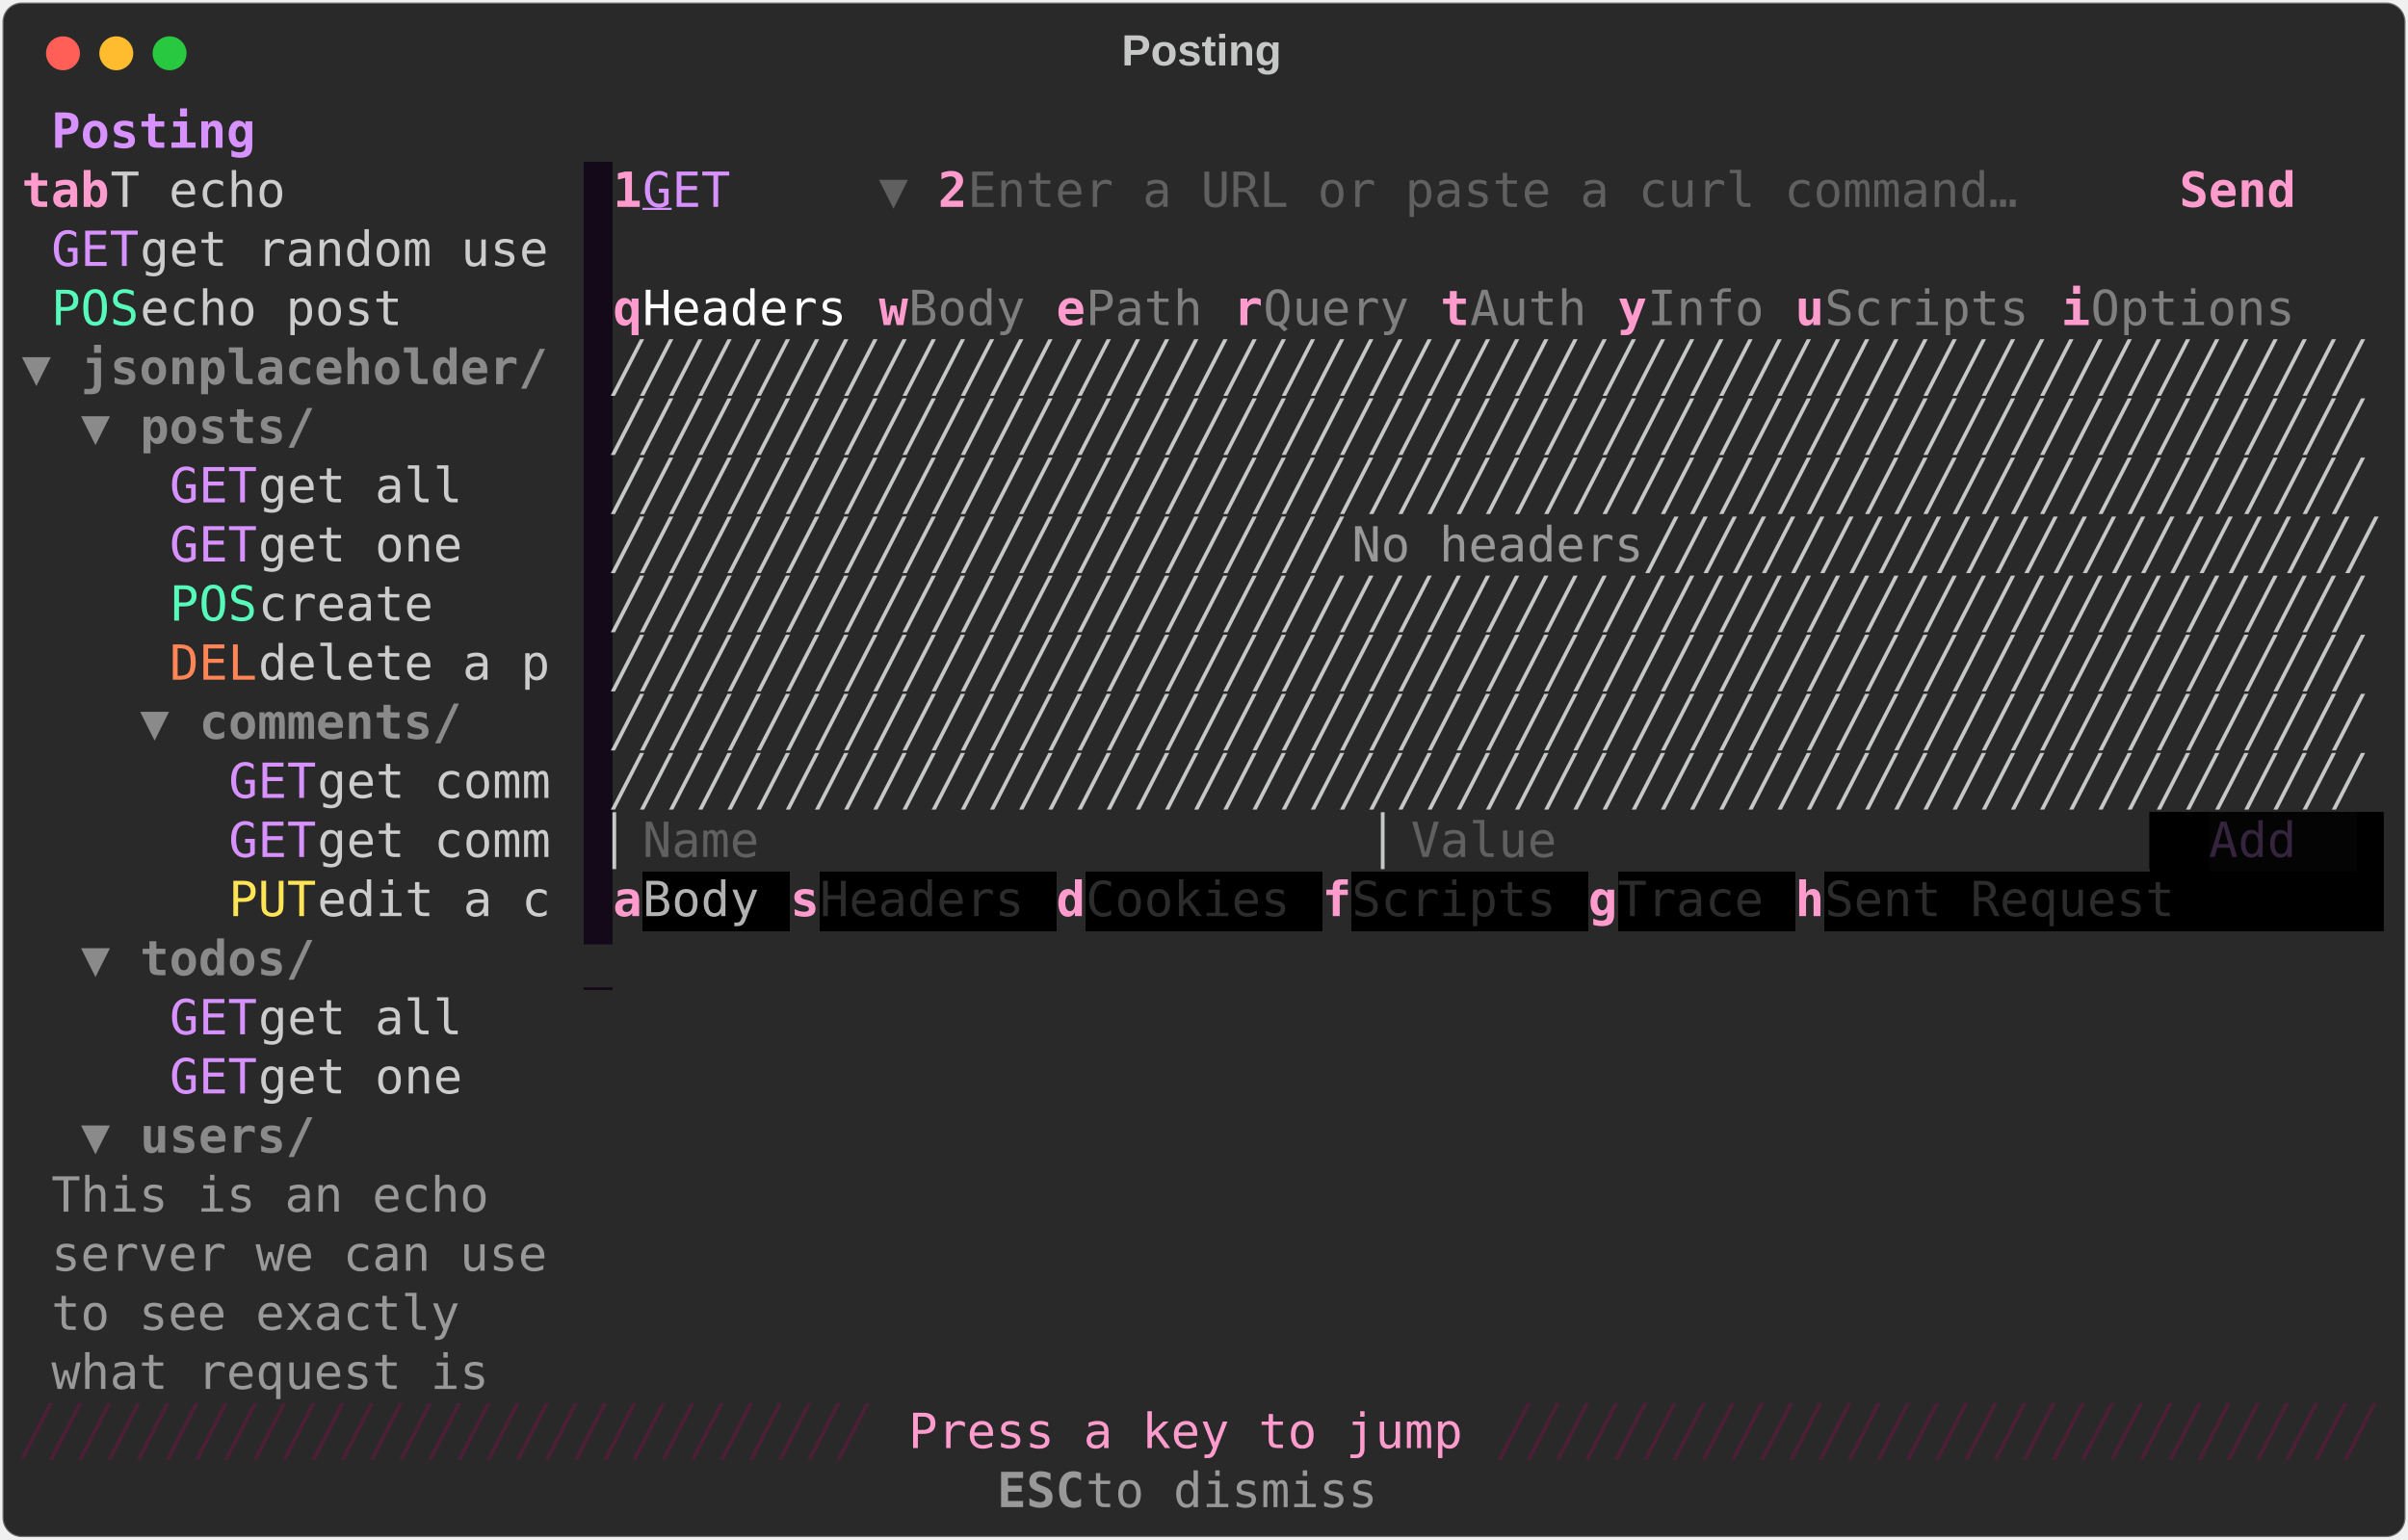
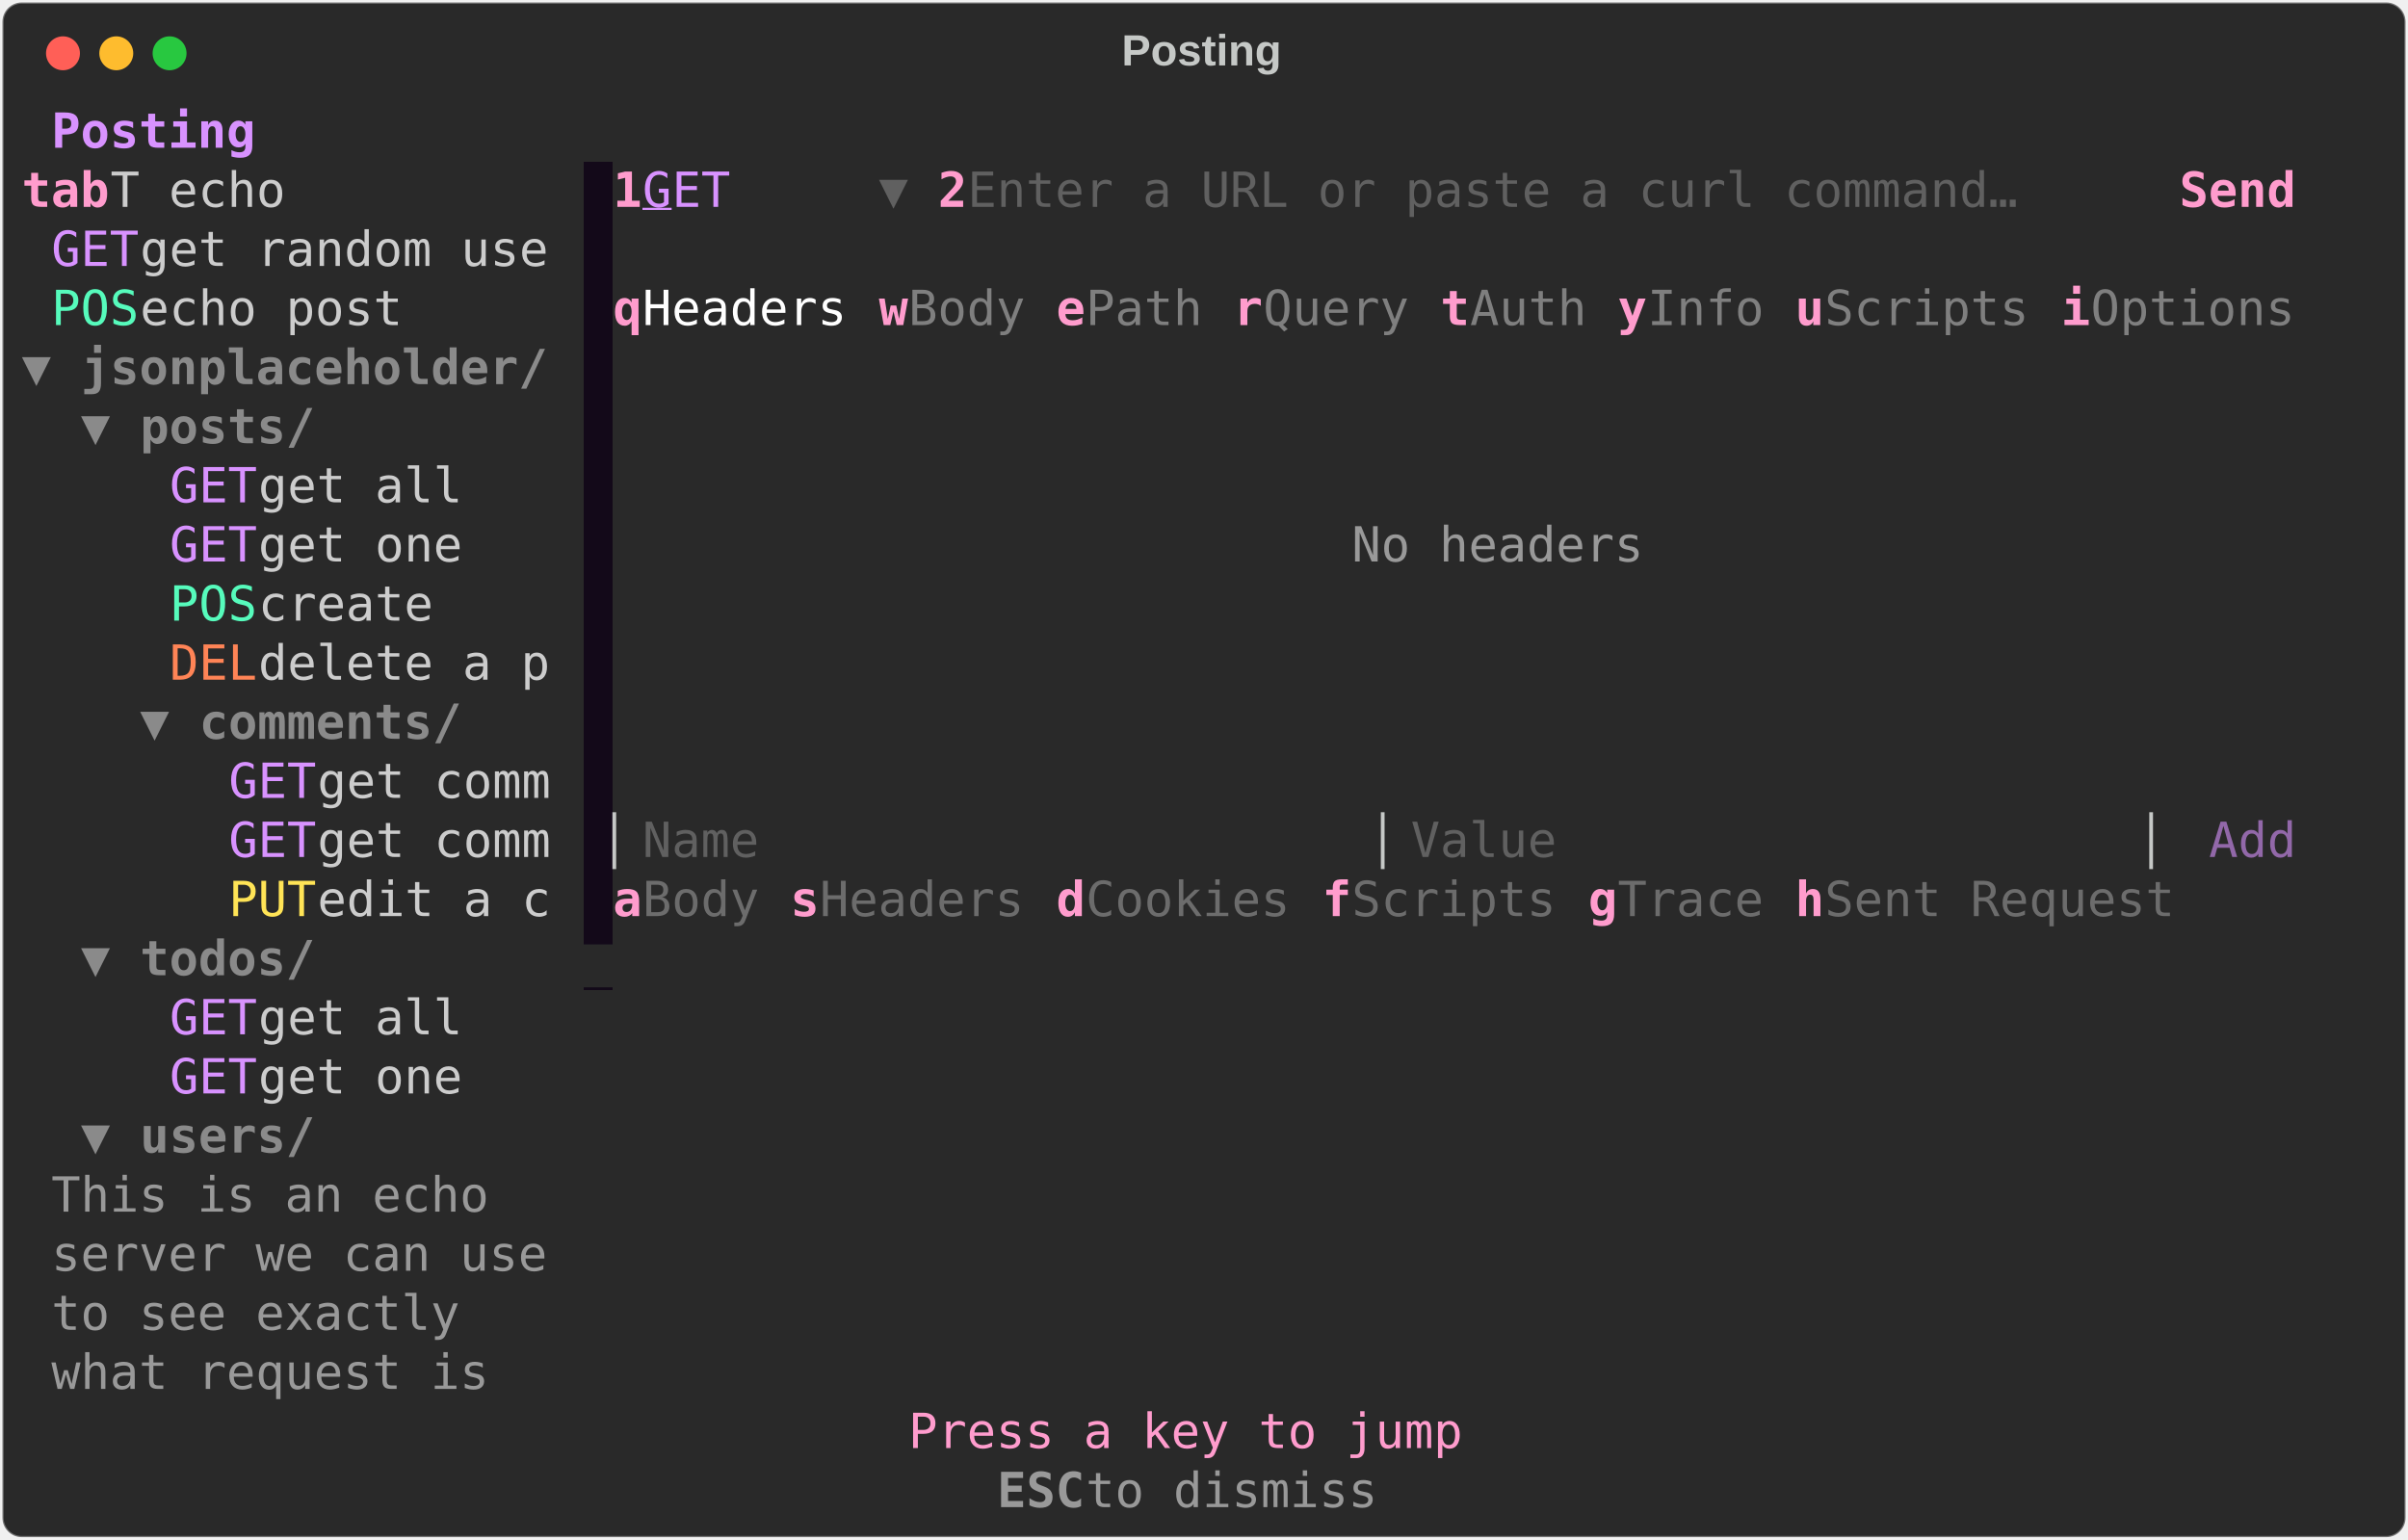
<svg xmlns="http://www.w3.org/2000/svg" class="rich-terminal" viewBox="0 0 994 635.6">
  <style>

    @font-face {
        font-family: "Fira Code";
        src: local("FiraCode-Regular"),
                url("https://cdnjs.cloudflare.com/ajax/libs/firacode/6.2.0/woff2/FiraCode-Regular.woff2") format("woff2"),
                url("https://cdnjs.cloudflare.com/ajax/libs/firacode/6.2.0/woff/FiraCode-Regular.woff") format("woff");
        font-style: normal;
        font-weight: 400;
    }
    @font-face {
        font-family: "Fira Code";
        src: local("FiraCode-Bold"),
                url("https://cdnjs.cloudflare.com/ajax/libs/firacode/6.2.0/woff2/FiraCode-Bold.woff2") format("woff2"),
                url("https://cdnjs.cloudflare.com/ajax/libs/firacode/6.2.0/woff/FiraCode-Bold.woff") format("woff");
        font-style: bold;
        font-weight: 700;
    }

    .terminal-matrix {
        font-family: Fira Code, monospace;
        font-size: 20px;
        line-height: 24.4px;
        font-variant-east-asian: full-width;
    }

    .terminal-title {
        font-size: 18px;
        font-weight: bold;
        font-family: arial;
    }

    .terminal-r1 { fill: #ffffff }
.terminal-r2 { fill: #d892ff;font-weight: bold }
.terminal-r3 { fill: #c5c8c6 }
.terminal-r4 { fill: #ff9ccd;font-weight: bold }
.terminal-r5 { fill: #cccccc }
.terminal-r6 { fill: #292929 }
.terminal-r7 { fill: #d892ff;text-decoration: underline; }
.terminal-r8 { fill: #d892ff }
.terminal-r9 { fill: #606060 }
.terminal-r10 { fill: #999999 }
.terminal-r11 { fill: #56fbbc }
.terminal-r12 { fill: #7f7f7f }
.terminal-r13 { fill: #8a8a8a }
.terminal-r14 { fill: #8a8a8a;font-weight: bold }
.terminal-r15 { fill: #ff8456 }
- .terminal-r16 { fill: #000000 }
- .terminal-r17 { fill: #35243e }
- .terminal-r18 { fill: #ffe456 }
- .terminal-r19 { fill: #b2b2b2 }
- .terminal-r20 { fill: #2c2c2c }
- .terminal-r21 { fill: #4c1f36 }
- .terminal-r22 { fill: #ff9ccd }
- .terminal-r23 { fill: #999999;font-weight: bold }
+ .terminal-r16 { fill: #9268a9 }
+ .terminal-r17 { fill: #ffe456 }
+ .terminal-r18 { fill: #6c6c6c }
+ .terminal-r19 { fill: #ff9ccd }
+ .terminal-r20 { fill: #999999;font-weight: bold }
    </style>
  <defs>
    <clipPath id="terminal-clip-terminal">
      <rect x="0" y="0" width="975.0" height="584.6" />
    </clipPath>
    <clipPath id="terminal-line-0">
      <rect x="0" y="1.5" width="976" height="24.65" />
    </clipPath>
    <clipPath id="terminal-line-1">
      <rect x="0" y="25.9" width="976" height="24.65" />
    </clipPath>
    <clipPath id="terminal-line-2">
      <rect x="0" y="50.3" width="976" height="24.65" />
    </clipPath>
    <clipPath id="terminal-line-3">
      <rect x="0" y="74.7" width="976" height="24.65" />
    </clipPath>
    <clipPath id="terminal-line-4">
      <rect x="0" y="99.1" width="976" height="24.65" />
    </clipPath>
    <clipPath id="terminal-line-5">
      <rect x="0" y="123.5" width="976" height="24.65" />
    </clipPath>
    <clipPath id="terminal-line-6">
      <rect x="0" y="147.9" width="976" height="24.65" />
    </clipPath>
    <clipPath id="terminal-line-7">
      <rect x="0" y="172.3" width="976" height="24.65" />
    </clipPath>
    <clipPath id="terminal-line-8">
      <rect x="0" y="196.7" width="976" height="24.65" />
    </clipPath>
    <clipPath id="terminal-line-9">
      <rect x="0" y="221.1" width="976" height="24.65" />
    </clipPath>
    <clipPath id="terminal-line-10">
      <rect x="0" y="245.5" width="976" height="24.65" />
    </clipPath>
    <clipPath id="terminal-line-11">
      <rect x="0" y="269.9" width="976" height="24.65" />
    </clipPath>
    <clipPath id="terminal-line-12">
      <rect x="0" y="294.3" width="976" height="24.65" />
    </clipPath>
    <clipPath id="terminal-line-13">
      <rect x="0" y="318.7" width="976" height="24.65" />
    </clipPath>
    <clipPath id="terminal-line-14">
      <rect x="0" y="343.1" width="976" height="24.65" />
    </clipPath>
    <clipPath id="terminal-line-15">
      <rect x="0" y="367.5" width="976" height="24.65" />
    </clipPath>
    <clipPath id="terminal-line-16">
      <rect x="0" y="391.9" width="976" height="24.65" />
    </clipPath>
    <clipPath id="terminal-line-17">
      <rect x="0" y="416.3" width="976" height="24.65" />
    </clipPath>
    <clipPath id="terminal-line-18">
      <rect x="0" y="440.7" width="976" height="24.65" />
    </clipPath>
    <clipPath id="terminal-line-19">
      <rect x="0" y="465.1" width="976" height="24.65" />
    </clipPath>
    <clipPath id="terminal-line-20">
      <rect x="0" y="489.5" width="976" height="24.65" />
    </clipPath>
    <clipPath id="terminal-line-21">
      <rect x="0" y="513.9" width="976" height="24.65" />
    </clipPath>
    <clipPath id="terminal-line-22">
      <rect x="0" y="538.3" width="976" height="24.65" />
    </clipPath>
  </defs>
  <rect fill="#292929" stroke="rgba(255,255,255,0.35)" stroke-width="1" x="1" y="1" width="992" height="633.6" rx="8" />
  <text class="terminal-title" fill="#c5c8c6" text-anchor="middle" x="496" y="27">Posting</text>
  <g transform="translate(26,22)">
    <circle cx="0" cy="0" r="7" fill="#ff5f57" />
    <circle cx="22" cy="0" r="7" fill="#febc2e" />
    <circle cx="44" cy="0" r="7" fill="#28c840" />
  </g>
  <g transform="translate(9, 41)" clip-path="url(#terminal-clip-terminal)">
    <rect fill="#130919" x="231.8" y="25.9" width="12.2" height="24.65" shape-rendering="crispEdges" />
    <rect fill="#130919" x="231.8" y="50.3" width="12.2" height="24.65" shape-rendering="crispEdges" />
    <rect fill="#130919" x="231.8" y="74.7" width="12.2" height="24.65" shape-rendering="crispEdges" />
    <rect fill="#130919" x="231.8" y="99.1" width="12.2" height="24.65" shape-rendering="crispEdges" />
    <rect fill="#130919" x="231.8" y="123.5" width="12.2" height="24.65" shape-rendering="crispEdges" />
    <rect fill="#130919" x="231.8" y="147.9" width="12.2" height="24.65" shape-rendering="crispEdges" />
    <rect fill="#130919" x="231.8" y="172.3" width="12.2" height="24.65" shape-rendering="crispEdges" />
    <rect fill="#130919" x="231.8" y="196.7" width="12.2" height="24.65" shape-rendering="crispEdges" />
    <rect fill="#130919" x="231.8" y="221.1" width="12.2" height="24.65" shape-rendering="crispEdges" />
    <rect fill="#130919" x="231.8" y="245.5" width="12.2" height="24.65" shape-rendering="crispEdges" />
    <rect fill="#130919" x="231.8" y="269.9" width="12.2" height="24.65" shape-rendering="crispEdges" />
    <rect fill="#130919" x="231.8" y="294.3" width="12.2" height="24.65" shape-rendering="crispEdges" />
-     <rect fill="#000000" x="878.4" y="294.3" width="12.2" height="24.65" shape-rendering="crispEdges" />
-     <rect fill="#000000" x="890.6" y="294.3" width="12.2" height="24.65" shape-rendering="crispEdges" />
-     <rect fill="#040404" x="902.8" y="294.3" width="61" height="24.65" shape-rendering="crispEdges" />
-     <rect fill="#000000" x="963.8" y="294.3" width="12.2" height="24.65" shape-rendering="crispEdges" />
    <rect fill="#130919" x="231.8" y="318.7" width="12.2" height="24.65" shape-rendering="crispEdges" />
-     <rect fill="#000000" x="256.2" y="318.7" width="48.8" height="24.65" shape-rendering="crispEdges" />
-     <rect fill="#000000" x="305" y="318.7" width="12.2" height="24.65" shape-rendering="crispEdges" />
-     <rect fill="#000000" x="329.4" y="318.7" width="85.4" height="24.65" shape-rendering="crispEdges" />
-     <rect fill="#000000" x="414.8" y="318.7" width="12.2" height="24.65" shape-rendering="crispEdges" />
-     <rect fill="#000000" x="439.2" y="318.7" width="85.4" height="24.65" shape-rendering="crispEdges" />
-     <rect fill="#000000" x="524.6" y="318.7" width="12.2" height="24.65" shape-rendering="crispEdges" />
-     <rect fill="#000000" x="549" y="318.7" width="85.4" height="24.65" shape-rendering="crispEdges" />
-     <rect fill="#000000" x="634.4" y="318.7" width="12.2" height="24.65" shape-rendering="crispEdges" />
-     <rect fill="#000000" x="658.8" y="318.7" width="61" height="24.65" shape-rendering="crispEdges" />
-     <rect fill="#000000" x="719.8" y="318.7" width="12.2" height="24.65" shape-rendering="crispEdges" />
-     <rect fill="#000000" x="744.2" y="318.7" width="146.4" height="24.65" shape-rendering="crispEdges" />
-     <rect fill="#000000" x="890.6" y="318.7" width="85.4" height="24.65" shape-rendering="crispEdges" />
    <rect fill="#130919" x="231.8" y="343.1" width="12.2" height="24.65" shape-rendering="crispEdges" />
    <g class="terminal-matrix">
      <text class="terminal-r2" x="12.2" y="20" textLength="85.4" clip-path="url(#terminal-line-0)">Posting</text>
      <text class="terminal-r3" x="976" y="20" textLength="12.2" clip-path="url(#terminal-line-0)">
</text>
      <text class="terminal-r4" x="0" y="44.4" textLength="36.6" clip-path="url(#terminal-line-1)">tab</text>
      <text class="terminal-r5" x="36.6" y="44.4" textLength="195.2" clip-path="url(#terminal-line-1)">T echo          </text>
      <text class="terminal-r4" x="244" y="44.4" textLength="12.2" clip-path="url(#terminal-line-1)">1</text>
      <text class="terminal-r7" x="256.2" y="44.4" textLength="12.2" clip-path="url(#terminal-line-1)">G</text>
      <text class="terminal-r8" x="268.4" y="44.4" textLength="24.4" clip-path="url(#terminal-line-1)">ET</text>
      <text class="terminal-r9" x="353.8" y="44.4" textLength="12.2" clip-path="url(#terminal-line-1)">▼</text>
      <text class="terminal-r4" x="378.2" y="44.4" textLength="12.2" clip-path="url(#terminal-line-1)">2</text>
      <text class="terminal-r9" x="390.4" y="44.4" textLength="439.2" clip-path="url(#terminal-line-1)">Enter a URL or paste a curl command…</text>
      <text class="terminal-r4" x="890.6" y="44.4" textLength="73.2" clip-path="url(#terminal-line-1)"> Send </text>
      <text class="terminal-r3" x="976" y="44.4" textLength="12.2" clip-path="url(#terminal-line-1)">
</text>
      <text class="terminal-r8" x="12.2" y="68.8" textLength="36.6" clip-path="url(#terminal-line-2)">GET</text>
      <text class="terminal-r5" x="48.8" y="68.8" textLength="183" clip-path="url(#terminal-line-2)"> get random use</text>
      <text class="terminal-r3" x="976" y="68.8" textLength="12.2" clip-path="url(#terminal-line-2)">
</text>
      <text class="terminal-r11" x="12.2" y="93.2" textLength="36.6" clip-path="url(#terminal-line-3)">POS</text>
      <text class="terminal-r5" x="48.8" y="93.2" textLength="183" clip-path="url(#terminal-line-3)"> echo post     </text>
      <text class="terminal-r4" x="244" y="93.2" textLength="12.2" clip-path="url(#terminal-line-3)">q</text>
      <text class="terminal-r1" x="256.2" y="93.2" textLength="97.6" clip-path="url(#terminal-line-3)">Headers </text>
      <text class="terminal-r4" x="353.8" y="93.2" textLength="12.2" clip-path="url(#terminal-line-3)">w</text>
      <text class="terminal-r12" x="366" y="93.2" textLength="48.8" clip-path="url(#terminal-line-3)">Body</text>
      <text class="terminal-r4" x="427" y="93.2" textLength="12.2" clip-path="url(#terminal-line-3)">e</text>
      <text class="terminal-r12" x="439.2" y="93.2" textLength="48.8" clip-path="url(#terminal-line-3)">Path</text>
      <text class="terminal-r4" x="500.2" y="93.2" textLength="12.2" clip-path="url(#terminal-line-3)">r</text>
      <text class="terminal-r12" x="512.4" y="93.2" textLength="61" clip-path="url(#terminal-line-3)">Query</text>
      <text class="terminal-r4" x="585.6" y="93.2" textLength="12.2" clip-path="url(#terminal-line-3)">t</text>
      <text class="terminal-r12" x="597.8" y="93.2" textLength="48.8" clip-path="url(#terminal-line-3)">Auth</text>
      <text class="terminal-r4" x="658.8" y="93.2" textLength="12.2" clip-path="url(#terminal-line-3)">y</text>
      <text class="terminal-r12" x="671" y="93.2" textLength="48.8" clip-path="url(#terminal-line-3)">Info</text>
      <text class="terminal-r4" x="732" y="93.2" textLength="12.2" clip-path="url(#terminal-line-3)">u</text>
      <text class="terminal-r12" x="744.2" y="93.2" textLength="85.4" clip-path="url(#terminal-line-3)">Scripts</text>
      <text class="terminal-r4" x="841.8" y="93.2" textLength="12.2" clip-path="url(#terminal-line-3)">i</text>
      <text class="terminal-r12" x="854" y="93.2" textLength="85.4" clip-path="url(#terminal-line-3)">Options</text>
      <text class="terminal-r3" x="976" y="93.2" textLength="12.2" clip-path="url(#terminal-line-3)">
</text>
      <text class="terminal-r13" x="0" y="117.6" textLength="24.4" clip-path="url(#terminal-line-4)">▼ </text>
      <text class="terminal-r14" x="24.4" y="117.6" textLength="195.2" clip-path="url(#terminal-line-4)">jsonplaceholder/</text>
-       <text class="terminal-r3" x="244" y="117.6" textLength="732" clip-path="url(#terminal-line-4)">╱╱╱╱╱╱╱╱╱╱╱╱╱╱╱╱╱╱╱╱╱╱╱╱╱╱╱╱╱╱╱╱╱╱╱╱╱╱╱╱╱╱╱╱╱╱╱╱╱╱╱╱╱╱╱╱╱╱╱╱</text>
      <text class="terminal-r3" x="976" y="117.6" textLength="12.2" clip-path="url(#terminal-line-4)">
</text>
      <text class="terminal-r13" x="24.4" y="142" textLength="24.4" clip-path="url(#terminal-line-5)">▼ </text>
      <text class="terminal-r14" x="48.8" y="142" textLength="73.2" clip-path="url(#terminal-line-5)">posts/</text>
-       <text class="terminal-r3" x="244" y="142" textLength="732" clip-path="url(#terminal-line-5)">╱╱╱╱╱╱╱╱╱╱╱╱╱╱╱╱╱╱╱╱╱╱╱╱╱╱╱╱╱╱╱╱╱╱╱╱╱╱╱╱╱╱╱╱╱╱╱╱╱╱╱╱╱╱╱╱╱╱╱╱</text>
      <text class="terminal-r3" x="976" y="142" textLength="12.2" clip-path="url(#terminal-line-5)">
</text>
      <text class="terminal-r8" x="61" y="166.4" textLength="36.6" clip-path="url(#terminal-line-6)">GET</text>
      <text class="terminal-r5" x="97.6" y="166.4" textLength="134.2" clip-path="url(#terminal-line-6)"> get all   </text>
-       <text class="terminal-r3" x="244" y="166.4" textLength="732" clip-path="url(#terminal-line-6)">╱╱╱╱╱╱╱╱╱╱╱╱╱╱╱╱╱╱╱╱╱╱╱╱╱╱╱╱╱╱╱╱╱╱╱╱╱╱╱╱╱╱╱╱╱╱╱╱╱╱╱╱╱╱╱╱╱╱╱╱</text>
      <text class="terminal-r3" x="976" y="166.4" textLength="12.2" clip-path="url(#terminal-line-6)">
</text>
      <text class="terminal-r8" x="61" y="190.8" textLength="36.6" clip-path="url(#terminal-line-7)">GET</text>
      <text class="terminal-r5" x="97.6" y="190.8" textLength="134.2" clip-path="url(#terminal-line-7)"> get one   </text>
-       <text class="terminal-r3" x="244" y="190.8" textLength="305" clip-path="url(#terminal-line-7)">╱╱╱╱╱╱╱╱╱╱╱╱╱╱╱╱╱╱╱╱╱╱╱╱╱</text>
      <text class="terminal-r10" x="549" y="190.8" textLength="122" clip-path="url(#terminal-line-7)">No headers</text>
-       <text class="terminal-r3" x="671" y="190.8" textLength="305" clip-path="url(#terminal-line-7)">╱╱╱╱╱╱╱╱╱╱╱╱╱╱╱╱╱╱╱╱╱╱╱╱╱</text>
      <text class="terminal-r3" x="976" y="190.8" textLength="12.2" clip-path="url(#terminal-line-7)">
</text>
      <text class="terminal-r11" x="61" y="215.2" textLength="36.6" clip-path="url(#terminal-line-8)">POS</text>
      <text class="terminal-r5" x="97.6" y="215.2" textLength="134.2" clip-path="url(#terminal-line-8)"> create    </text>
-       <text class="terminal-r3" x="244" y="215.2" textLength="732" clip-path="url(#terminal-line-8)">╱╱╱╱╱╱╱╱╱╱╱╱╱╱╱╱╱╱╱╱╱╱╱╱╱╱╱╱╱╱╱╱╱╱╱╱╱╱╱╱╱╱╱╱╱╱╱╱╱╱╱╱╱╱╱╱╱╱╱╱</text>
      <text class="terminal-r3" x="976" y="215.2" textLength="12.2" clip-path="url(#terminal-line-8)">
</text>
      <text class="terminal-r15" x="61" y="239.6" textLength="36.6" clip-path="url(#terminal-line-9)">DEL</text>
      <text class="terminal-r5" x="97.6" y="239.6" textLength="134.2" clip-path="url(#terminal-line-9)"> delete a p</text>
-       <text class="terminal-r3" x="244" y="239.6" textLength="732" clip-path="url(#terminal-line-9)">╱╱╱╱╱╱╱╱╱╱╱╱╱╱╱╱╱╱╱╱╱╱╱╱╱╱╱╱╱╱╱╱╱╱╱╱╱╱╱╱╱╱╱╱╱╱╱╱╱╱╱╱╱╱╱╱╱╱╱╱</text>
      <text class="terminal-r3" x="976" y="239.6" textLength="12.2" clip-path="url(#terminal-line-9)">
</text>
      <text class="terminal-r13" x="48.8" y="264" textLength="24.4" clip-path="url(#terminal-line-10)">▼ </text>
      <text class="terminal-r14" x="73.2" y="264" textLength="109.8" clip-path="url(#terminal-line-10)">comments/</text>
-       <text class="terminal-r3" x="244" y="264" textLength="732" clip-path="url(#terminal-line-10)">╱╱╱╱╱╱╱╱╱╱╱╱╱╱╱╱╱╱╱╱╱╱╱╱╱╱╱╱╱╱╱╱╱╱╱╱╱╱╱╱╱╱╱╱╱╱╱╱╱╱╱╱╱╱╱╱╱╱╱╱</text>
      <text class="terminal-r3" x="976" y="264" textLength="12.2" clip-path="url(#terminal-line-10)">
</text>
      <text class="terminal-r8" x="85.4" y="288.4" textLength="36.6" clip-path="url(#terminal-line-11)">GET</text>
      <text class="terminal-r5" x="122" y="288.4" textLength="109.8" clip-path="url(#terminal-line-11)"> get comm</text>
-       <text class="terminal-r3" x="244" y="288.4" textLength="732" clip-path="url(#terminal-line-11)">╱╱╱╱╱╱╱╱╱╱╱╱╱╱╱╱╱╱╱╱╱╱╱╱╱╱╱╱╱╱╱╱╱╱╱╱╱╱╱╱╱╱╱╱╱╱╱╱╱╱╱╱╱╱╱╱╱╱╱╱</text>
      <text class="terminal-r3" x="976" y="288.4" textLength="12.2" clip-path="url(#terminal-line-11)">
</text>
      <text class="terminal-r8" x="85.4" y="312.8" textLength="36.6" clip-path="url(#terminal-line-12)">GET</text>
      <text class="terminal-r5" x="122" y="312.8" textLength="109.8" clip-path="url(#terminal-line-12)"> get comm</text>
      <text class="terminal-r3" x="244" y="312.8" textLength="12.2" clip-path="url(#terminal-line-12)">▏</text>
      <text class="terminal-r9" x="256.2" y="312.8" textLength="48.8" clip-path="url(#terminal-line-12)">Name</text>
      <text class="terminal-r3" x="561.2" y="312.8" textLength="12.2" clip-path="url(#terminal-line-12)">▏</text>
      <text class="terminal-r9" x="573.4" y="312.8" textLength="61" clip-path="url(#terminal-line-12)">Value</text>
-       <text class="terminal-r16" x="878.4" y="312.8" textLength="12.2" clip-path="url(#terminal-line-12)">▏</text>
-       <text class="terminal-r17" x="902.8" y="312.8" textLength="61" clip-path="url(#terminal-line-12)"> Add </text>
+       <text class="terminal-r3" x="878.4" y="312.8" textLength="12.2" clip-path="url(#terminal-line-12)">▏</text>
+       <text class="terminal-r16" x="902.8" y="312.8" textLength="61" clip-path="url(#terminal-line-12)"> Add </text>
      <text class="terminal-r3" x="976" y="312.8" textLength="12.2" clip-path="url(#terminal-line-12)">
</text>
-       <text class="terminal-r18" x="85.4" y="337.2" textLength="36.6" clip-path="url(#terminal-line-13)">PUT</text>
+       <text class="terminal-r17" x="85.4" y="337.2" textLength="36.6" clip-path="url(#terminal-line-13)">PUT</text>
      <text class="terminal-r5" x="122" y="337.2" textLength="109.8" clip-path="url(#terminal-line-13)"> edit a c</text>
      <text class="terminal-r4" x="244" y="337.2" textLength="12.2" clip-path="url(#terminal-line-13)">a</text>
-       <text class="terminal-r19" x="256.2" y="337.2" textLength="48.8" clip-path="url(#terminal-line-13)">Body</text>
+       <text class="terminal-r18" x="256.2" y="337.2" textLength="48.8" clip-path="url(#terminal-line-13)">Body</text>
      <text class="terminal-r4" x="317.2" y="337.2" textLength="12.2" clip-path="url(#terminal-line-13)">s</text>
-       <text class="terminal-r20" x="329.4" y="337.2" textLength="85.4" clip-path="url(#terminal-line-13)">Headers</text>
+       <text class="terminal-r18" x="329.4" y="337.2" textLength="85.4" clip-path="url(#terminal-line-13)">Headers</text>
      <text class="terminal-r4" x="427" y="337.2" textLength="12.2" clip-path="url(#terminal-line-13)">d</text>
-       <text class="terminal-r20" x="439.2" y="337.2" textLength="85.4" clip-path="url(#terminal-line-13)">Cookies</text>
+       <text class="terminal-r18" x="439.2" y="337.2" textLength="85.4" clip-path="url(#terminal-line-13)">Cookies</text>
      <text class="terminal-r4" x="536.8" y="337.2" textLength="12.2" clip-path="url(#terminal-line-13)">f</text>
-       <text class="terminal-r20" x="549" y="337.2" textLength="85.4" clip-path="url(#terminal-line-13)">Scripts</text>
+       <text class="terminal-r18" x="549" y="337.2" textLength="85.4" clip-path="url(#terminal-line-13)">Scripts</text>
      <text class="terminal-r4" x="646.6" y="337.2" textLength="12.2" clip-path="url(#terminal-line-13)">g</text>
-       <text class="terminal-r20" x="658.8" y="337.2" textLength="61" clip-path="url(#terminal-line-13)">Trace</text>
+       <text class="terminal-r18" x="658.8" y="337.2" textLength="61" clip-path="url(#terminal-line-13)">Trace</text>
      <text class="terminal-r4" x="732" y="337.2" textLength="12.2" clip-path="url(#terminal-line-13)">h</text>
-       <text class="terminal-r20" x="744.2" y="337.2" textLength="146.4" clip-path="url(#terminal-line-13)">Sent Request</text>
+       <text class="terminal-r18" x="744.2" y="337.2" textLength="146.4" clip-path="url(#terminal-line-13)">Sent Request</text>
      <text class="terminal-r3" x="976" y="337.2" textLength="12.2" clip-path="url(#terminal-line-13)">
</text>
      <text class="terminal-r13" x="24.4" y="361.6" textLength="24.4" clip-path="url(#terminal-line-14)">▼ </text>
      <text class="terminal-r14" x="48.8" y="361.6" textLength="73.2" clip-path="url(#terminal-line-14)">todos/</text>
      <text class="terminal-r6" x="231.8" y="361.6" textLength="12.2" clip-path="url(#terminal-line-14)">▆</text>
      <text class="terminal-r3" x="976" y="361.6" textLength="12.2" clip-path="url(#terminal-line-14)">
</text>
      <text class="terminal-r8" x="61" y="386" textLength="36.6" clip-path="url(#terminal-line-15)">GET</text>
      <text class="terminal-r5" x="97.6" y="386" textLength="146.4" clip-path="url(#terminal-line-15)"> get all    </text>
      <text class="terminal-r3" x="976" y="386" textLength="12.2" clip-path="url(#terminal-line-15)">
</text>
      <text class="terminal-r8" x="61" y="410.4" textLength="36.6" clip-path="url(#terminal-line-16)">GET</text>
      <text class="terminal-r5" x="97.6" y="410.4" textLength="146.4" clip-path="url(#terminal-line-16)"> get one    </text>
      <text class="terminal-r3" x="976" y="410.4" textLength="12.2" clip-path="url(#terminal-line-16)">
</text>
      <text class="terminal-r13" x="24.4" y="434.8" textLength="24.4" clip-path="url(#terminal-line-17)">▼ </text>
      <text class="terminal-r14" x="48.8" y="434.8" textLength="73.2" clip-path="url(#terminal-line-17)">users/</text>
      <text class="terminal-r3" x="976" y="434.8" textLength="12.2" clip-path="url(#terminal-line-17)">
</text>
      <text class="terminal-r10" x="12.2" y="459.2" textLength="183" clip-path="url(#terminal-line-18)">This is an echo</text>
      <text class="terminal-r3" x="976" y="459.2" textLength="12.2" clip-path="url(#terminal-line-18)">
</text>
      <text class="terminal-r10" x="12.2" y="483.6" textLength="207.4" clip-path="url(#terminal-line-19)">server we can use</text>
      <text class="terminal-r3" x="976" y="483.6" textLength="12.2" clip-path="url(#terminal-line-19)">
</text>
      <text class="terminal-r10" x="12.2" y="508" textLength="170.8" clip-path="url(#terminal-line-20)">to see exactly</text>
      <text class="terminal-r3" x="976" y="508" textLength="12.2" clip-path="url(#terminal-line-20)">
</text>
      <text class="terminal-r10" x="12.2" y="532.4" textLength="183" clip-path="url(#terminal-line-21)">what request is</text>
      <text class="terminal-r3" x="976" y="532.4" textLength="12.2" clip-path="url(#terminal-line-21)">
</text>
-       <text class="terminal-r21" x="0" y="556.8" textLength="353.8" clip-path="url(#terminal-line-22)">╱╱╱╱╱╱╱╱╱╱╱╱╱╱╱╱╱╱╱╱╱╱╱╱╱╱╱╱╱</text>
-       <text class="terminal-r22" x="366" y="556.8" textLength="231.8" clip-path="url(#terminal-line-22)">Press a key to jump</text>
-       <text class="terminal-r21" x="610" y="556.8" textLength="366" clip-path="url(#terminal-line-22)">╱╱╱╱╱╱╱╱╱╱╱╱╱╱╱╱╱╱╱╱╱╱╱╱╱╱╱╱╱╱</text>
+       <text class="terminal-r19" x="366" y="556.8" textLength="231.8" clip-path="url(#terminal-line-22)">Press a key to jump</text>
      <text class="terminal-r3" x="976" y="556.8" textLength="12.2" clip-path="url(#terminal-line-22)">
</text>
-       <text class="terminal-r23" x="402.6" y="581.2" textLength="36.6" clip-path="url(#terminal-line-23)">ESC</text>
+       <text class="terminal-r20" x="402.6" y="581.2" textLength="36.6" clip-path="url(#terminal-line-23)">ESC</text>
      <text class="terminal-r10" x="439.2" y="581.2" textLength="134.2" clip-path="url(#terminal-line-23)"> to dismiss</text>
    </g>
  </g>
</svg>
